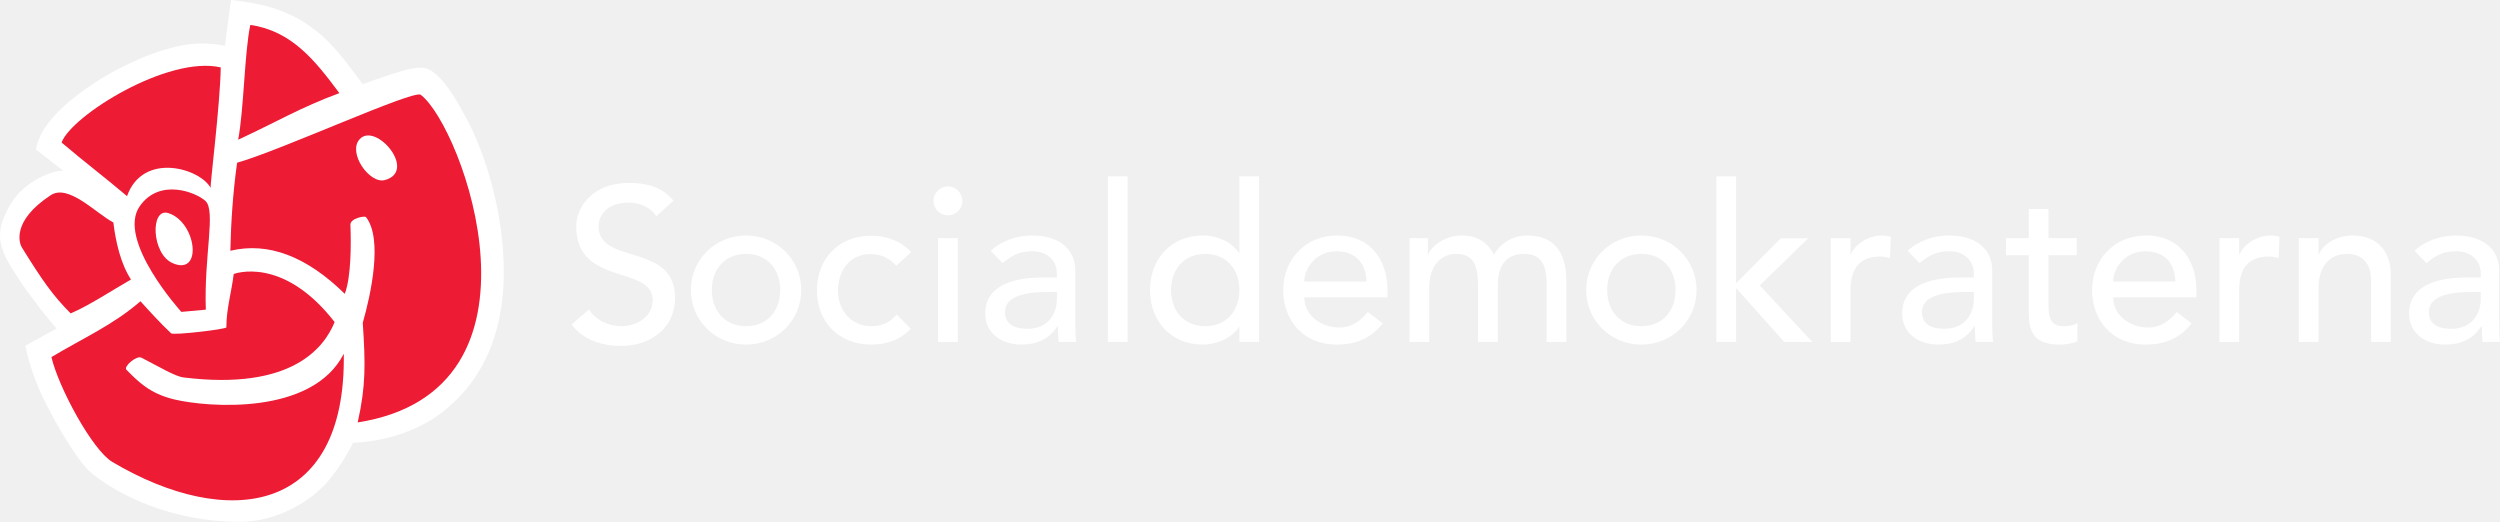
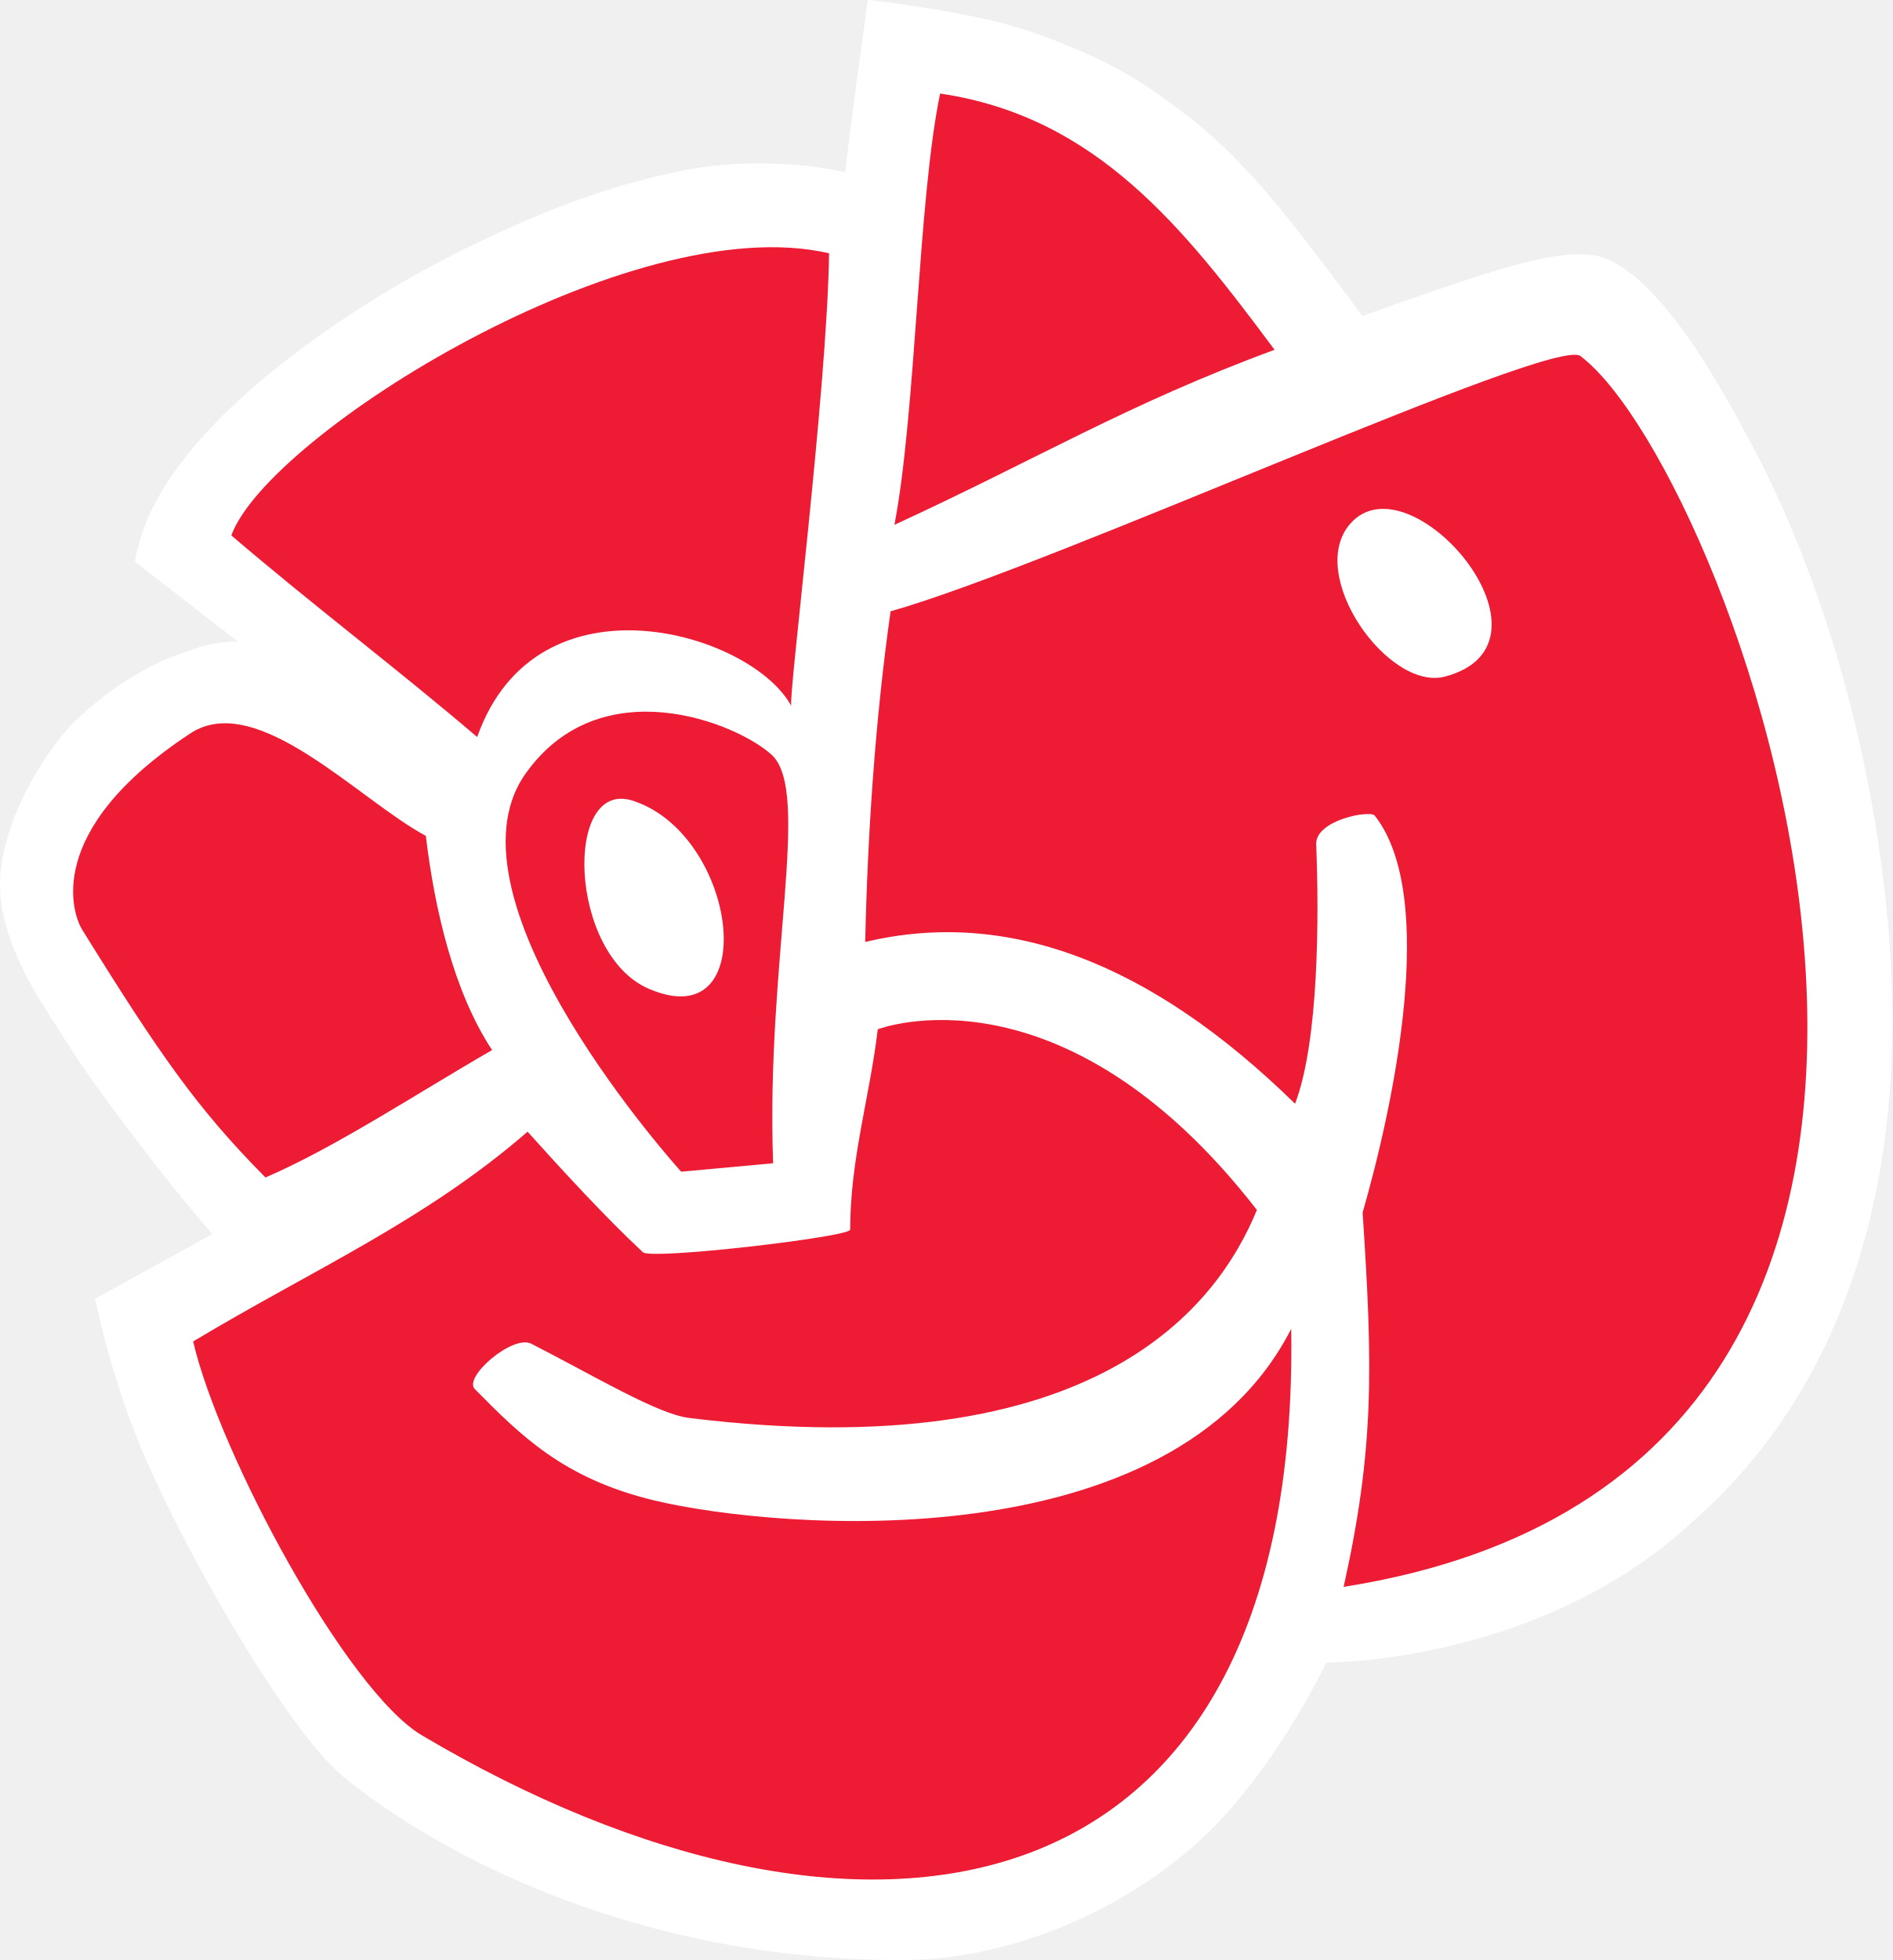
- <svg xmlns="http://www.w3.org/2000/svg" id="Lager_1" data-name="Lager 1" viewBox="0 0 973 203.06">
-   <defs>
-     <style>
-       .cls-1 {
-         clip-path: url(#clippath);
-       }
- 
-       .cls-2 {
-         fill: none;
-       }
- 
-       .cls-2, .cls-3, .cls-4 {
-         stroke-width: 0px;
-       }
- 
-       .cls-5 {
-         clip-path: url(#clippath-1);
-       }
- 
-       .cls-6 {
-         clip-path: url(#clippath-3);
-       }
- 
-       .cls-7 {
-         clip-path: url(#clippath-2);
-       }
- 
-       .cls-3 {
-         fill: #fff;
-       }
- 
-       .cls-4 {
-         fill: #ed1b34;
-       }
-     </style>
-     <clipPath id="clippath">
-       <rect class="cls-2" width="973" height="203.06" />
-     </clipPath>
-     <clipPath id="clippath-1">
-       <rect class="cls-2" y="0" width="973" height="203.06" />
-     </clipPath>
-     <clipPath id="clippath-2">
-       <rect class="cls-2" y="0" width="973" height="203.06" />
-     </clipPath>
-     <clipPath id="clippath-3">
-       <rect class="cls-2" y="0" width="973" height="203.06" />
-     </clipPath>
-   </defs>
-   <g id="S_logga_-_Liggande_Negativ" data-name="S logga - Liggande Negativ">
-     <g class="cls-1">
-       <g class="cls-5">
-         <path class="cls-3" d="M229.22,120.48c2.9,4.43,7.93,6.48,12.79,6.48,5.37,0,12.02-3.41,12.02-10.07,0-13.89-29.76-5.29-29.76-28.82,0-7.08,5.97-16.88,20.46-16.88,6.57,0,12.88,1.36,17.39,6.91l-6.65,6.05c-2.05-3.15-6.05-5.29-10.74-5.29-9.04,0-11.77,5.46-11.77,9.21,0,15.26,29.76,6.14,29.76,27.89,0,11.68-9.38,18.67-20.98,18.67-7.76,0-15.17-2.64-19.27-8.36l6.74-5.8Z" />
-         <path class="cls-3" d="M290.36,91.65c12.02,0,21.49,9.46,21.49,21.23s-9.46,21.23-21.49,21.23-21.48-9.47-21.48-21.23,9.46-21.23,21.48-21.23M290.36,126.95c8.19,0,13.3-5.88,13.3-14.07s-5.12-14.07-13.3-14.07-13.3,5.88-13.3,14.07,5.12,14.07,13.3,14.07" />
-         <path class="cls-3" d="M348.82,103.42c-2.81-2.99-5.8-4.52-10.06-4.52-8.35,0-12.62,6.73-12.62,14.32s5.12,13.73,13.05,13.73c4.26,0,7.25-1.54,9.8-4.52l5.46,5.46c-4.01,4.44-9.47,6.22-15.35,6.22-12.45,0-21.14-8.61-21.14-21.06s8.52-21.32,21.14-21.32c5.88,0,11.51,2.05,15.52,6.4l-5.8,5.29Z" />
-         <path class="cls-3" d="M368.93,72.55c3.07,0,5.63,2.56,5.63,5.63s-2.56,5.63-5.63,5.63-5.63-2.56-5.63-5.63,2.56-5.63,5.63-5.63M365.1,92.68h7.67v40.42h-7.67v-40.42Z" />
-         <path class="cls-3" d="M385.59,97.62c4.26-4.01,10.4-5.97,16.03-5.97,11.93,0,16.88,6.48,16.88,13.47v20.63c0,2.82.09,5.2.34,7.33h-6.82c-.17-2.05-.26-4.09-.26-6.14h-.17c-3.41,5.2-8.02,7.16-14.15,7.16-7.5,0-13.98-4.26-13.98-12.11,0-10.41,9.97-13.98,22.25-13.98h5.63v-1.7c0-4.18-3.07-8.53-9.64-8.53-5.88,0-8.7,2.47-11.51,4.6l-4.6-4.78ZM407.25,113.65c-7.25,0-16.11,1.28-16.11,7.76,0,4.6,3.41,6.56,8.7,6.56,8.53,0,11.51-6.31,11.51-11.76v-2.56h-4.09Z" />
-         <rect class="cls-3" x="431.17" y="68.63" width="7.68" height="64.46" />
-         <path class="cls-3" d="M490.04,133.09h-7.67v-5.8h-.17c-2.98,4.35-8.61,6.82-14.07,6.82-12.53,0-20.55-9.3-20.55-21.23s8.1-21.23,20.55-21.23c5.8,0,11.34,2.64,14.07,6.82h.17v-29.84h7.67v64.46ZM482.37,112.89c0-8.19-5.12-14.07-13.3-14.07s-13.3,5.89-13.3,14.07,5.12,14.07,13.3,14.07,13.3-5.88,13.3-14.07" />
-         <path class="cls-3" d="M507.62,115.7c0,7.08,6.57,11.77,13.64,11.77,4.69,0,8.1-2.39,11.08-6.05l5.8,4.43c-4.26,5.54-10.15,8.27-17.91,8.27-12.79,0-20.8-9.21-20.8-21.23s8.78-21.23,20.89-21.23c14.24,0,19.7,10.91,19.7,21.32v2.73h-32.4ZM531.84,109.56c-.17-6.74-3.92-11.77-11.68-11.77s-12.53,6.4-12.53,11.77h24.22Z" />
-         <path class="cls-3" d="M548.57,92.67h7.16v6.31h.17c.77-2.39,5.72-7.33,12.96-7.33,5.97,0,10.07,2.56,12.63,7.51,2.64-4.95,7.93-7.51,12.78-7.51,12.45,0,15.35,8.87,15.35,17.91v23.53h-7.67v-22.51c0-6.14-1.28-11.77-8.7-11.77s-10.31,5.03-10.31,12.2v22.08h-7.68v-21.15c0-7.68-1.1-13.13-8.52-13.13-5.54,0-10.49,4.18-10.49,13.3v20.98h-7.67v-40.42Z" />
-         <path class="cls-3" d="M638.82,91.65c12.02,0,21.49,9.46,21.49,21.23s-9.46,21.23-21.49,21.23-21.48-9.47-21.48-21.23,9.46-21.23,21.48-21.23M638.82,126.95c8.19,0,13.3-5.88,13.3-14.07s-5.11-14.07-13.3-14.07-13.3,5.88-13.3,14.07,5.12,14.07,13.3,14.07" />
-         <polygon class="cls-3" points="668.01 68.63 675.68 68.63 675.68 110.24 693.07 92.76 703.73 92.76 684.89 111.09 705.35 133.09 694.43 133.09 675.68 112.11 675.68 133.09 668.01 133.09 668.01 68.63" />
-         <path class="cls-3" d="M712.56,92.67h7.67v6.23h.17c1.96-4.27,7.08-7.25,12.11-7.25,1.19,0,2.39.17,3.41.51l-.34,8.27c-1.28-.34-2.56-.59-3.75-.59-7.5,0-11.6,4.09-11.6,12.96v20.3h-7.67v-40.42Z" />
-         <path class="cls-3" d="M742.46,97.62c4.26-4.01,10.4-5.97,16.03-5.97,11.93,0,16.88,6.48,16.88,13.47v20.63c0,2.82.08,5.2.34,7.33h-6.81c-.17-2.05-.26-4.09-.26-6.14h-.17c-3.41,5.2-8.02,7.16-14.16,7.16-7.5,0-13.98-4.26-13.98-12.11,0-10.41,9.97-13.98,22.25-13.98h5.63v-1.7c0-4.18-3.07-8.53-9.64-8.53-5.88,0-8.69,2.47-11.51,4.6l-4.61-4.78ZM764.13,113.65c-7.25,0-16.12,1.28-16.12,7.76,0,4.6,3.41,6.56,8.69,6.56,8.53,0,11.52-6.31,11.52-11.76v-2.56h-4.09Z" />
-         <path class="cls-3" d="M808.27,99.33h-11v18.33c0,4.52,0,9.3,5.8,9.3,1.79,0,3.92-.26,5.46-1.19v6.99c-1.79,1.03-5.37,1.37-6.91,1.37-11.85,0-12.02-7.25-12.02-13.73v-21.06h-8.86v-6.65h8.86v-11.34h7.67v11.34h11v6.65Z" />
-         <path class="cls-3" d="M822.45,115.7c0,7.08,6.57,11.77,13.64,11.77,4.69,0,8.1-2.39,11.08-6.05l5.8,4.43c-4.26,5.54-10.15,8.27-17.91,8.27-12.79,0-20.81-9.21-20.81-21.23s8.79-21.23,20.9-21.23c14.24,0,19.7,10.91,19.7,21.32v2.73h-32.4ZM846.66,109.56c-.17-6.74-3.92-11.77-11.68-11.77s-12.53,6.4-12.53,11.77h24.21Z" />
-         <path class="cls-3" d="M863.81,92.67h7.67v6.23h.18c1.96-4.27,7.08-7.25,12.1-7.25,1.19,0,2.39.17,3.41.51l-.34,8.27c-1.28-.34-2.56-.59-3.75-.59-7.5,0-11.6,4.09-11.6,12.96v20.3h-7.67v-40.42Z" />
-         <path class="cls-3" d="M894.7,92.67h7.67v6.23h.17c1.96-4.27,7.08-7.25,13.3-7.25,7.85,0,14.67,4.69,14.67,15.43v26.01h-7.67v-23.88c0-7.59-4.35-10.4-9.21-10.4-6.39,0-11.26,4.1-11.26,13.47v20.81h-7.67v-40.42Z" />
-       </g>
-       <g class="cls-7">
-         <path class="cls-3" d="M939.75,97.62c4.26-4.01,10.4-5.97,16.03-5.97,11.93,0,16.88,6.48,16.88,13.47v20.63c0,2.82.08,5.2.34,7.33h-6.82c-.17-2.05-.25-4.09-.25-6.14h-.17c-3.41,5.2-8.02,7.16-14.15,7.16-7.5,0-13.98-4.26-13.98-12.11,0-10.41,9.97-13.98,22.25-13.98h5.63v-1.7c0-4.18-3.07-8.53-9.64-8.53-5.89,0-8.69,2.47-11.51,4.6l-4.61-4.78ZM961.41,113.65c-7.25,0-16.11,1.28-16.11,7.76,0,4.6,3.41,6.56,8.69,6.56,8.53,0,11.52-6.31,11.52-11.76v-2.56h-4.09Z" />
-         <path class="cls-3" d="M195.74,97.01c-1.68-21.16-7.99-39-13.69-49.92-3.89-7.48-7.5-13.31-10.92-16.79-1.22-1.3-3.73-3.63-6.27-3.89-2.58-.26-5.94.3-12.96,2.62-5.27,1.74-9.21,3.17-10.72,3.73-.75-1.02-2.24-3.03-3.39-4.54-3.87-5.08-8.56-11.32-14.15-15.73-3.91-3.09-7.44-5.51-12.58-7.57-3.31-1.43-6.61-2.45-9.6-3.08C95.99.68,91.18.13,89.93,0c-.12.88-.49,3.58-.96,6.92-.6,4.27-1.36,10.57-1.4,10.92-4.76-1.07-11.26-1.26-16.56-.22-9.39,1.83-17.35,5.42-23.64,8.56-7.81,3.9-13.89,8.2-17.3,10.84-6.36,4.84-10.47,9.41-12.85,13.13-1.47,2.3-2.29,4.36-2.73,5.85-.33,1.11-.45,1.88-.49,2.2l10.65,8.29c-1.41-.05-3.12.27-4.41.7-3.59,1.23-4.62,1.83-6.03,2.65-2.59,1.5-4.58,3.11-6.57,5.01C4.4,78.19-.01,85.43,0,91.72c0,.93.09,1.86.28,2.77,1.2,5.7,4.46,10.01,7.09,14.21,1.7,2.72,5.31,7.53,8.48,11.65,3,3.88,5.86,7.15,6.15,7.51l-12.15,6.71.21.86h0c.15.73.44,2,.88,3.66.71,2.68,1.83,6.36,3.43,10.33,4.18,10.39,15.4,29.97,21.27,34.73,10.27,8.35,30.81,18.93,57.56,18.93.2,0,.4,0,.6,0,12.12-.06,24.92-6.27,32.53-14.36,3.35-3.56,6.1-7.63,8.02-10.81,1.92-3.19,2.98-5.46,2.99-5.46l.06-.12.13-.05s.07-.02.11-.02c.45,0,21.81-.09,37.37-14.24,3.97-3.62,21.06-17.89,21.08-52.22,0-2.79-.11-5.71-.36-8.77" />
-         <path class="cls-4" d="M97.42,9.69c-2.3,11.01-2.48,32.91-4.73,44.68,14.93-6.88,24.07-12.48,39.39-18.13-9.42-12.64-18.45-24.16-34.65-26.55" />
-         <path class="cls-4" d="M67.81,155.45c-9.48-2.27-13.94-6.82-18.61-11.55-1.22-1.23,3.94-5.67,5.85-4.69,6.61,3.38,13.09,7.29,16.35,7.69,42.37,5.22,54.83-11.76,58.84-21.55-20.25-26.09-39.28-18.71-39.28-18.71-.84,7.05-2.85,13.43-2.86,20.76.05.74-20.87,3.19-21.5,2.32-3.89-3.62-8.43-8.58-11.93-12.47-10.68,9.26-22.35,14.34-34.65,21.73,2.71,11.68,15.89,36.18,23.7,40.81,44.93,26.65,91.07,20.56,90.08-42.11-12.3,24.13-52.95,20.88-65.98,17.78" />
-       </g>
-       <g class="cls-6">
-         <path class="cls-4" d="M149.75,70.09c-5.88,1.58-14.51-10.57-9.82-15.86,6.21-7.01,22.75,12.4,9.82,15.86M163.76,36.89c-2.77-2.08-54.42,21.63-71.48,26.45-1.59,11.25-2.39,23.12-2.63,34.26,14.71-3.51,29.58,2.1,44.54,16.76,2.49-6.5,2.49-19.5,2.19-26.89-.09-2.51,5.6-3.57,6.07-2.97,6.62,8.42,1.88,30.23-1.26,41.13,1.05,15.99,1.23,24.41-1.97,38.78,78.86-12.41,40.62-115.44,24.53-127.51" />
-         <path class="cls-4" d="M50.99,108.79c-3.97-6-5.96-14.6-6.87-22.19-6.92-3.7-17.5-15.16-24.4-10.62-15.46,10.17-12.1,18.89-11.22,20.31,8.07,13.01,11.97,18.59,19,25.69,7.3-3.16,15.44-8.56,23.48-13.2" />
-         <path class="cls-4" d="M67.24,102.44c-8.35-3.58-8.85-21.8-1.68-19.49,10.93,3.52,13.48,24.57,1.68,19.49M54.43,80.19c-9.28,13.17,16.15,41.2,16.15,41.2l9.53-.87c-.76-20.87,3.98-38.46-.14-42.3-3.68-3.37-17.79-9.02-25.54,1.97" />
-         <path class="cls-4" d="M82,73.16c-.36-.64,3.72-32.67,3.91-46.92-20.49-4.77-58.16,18.79-61.94,29.23,8.68,7.41,16.96,13.63,25.47,20.88,6.2-17.51,28.54-10.77,32.55-3.2" />
+ <svg xmlns="http://www.w3.org/2000/svg" viewBox="0 0 692 716.56">
+   <clipPath id="a">
+     <path d="m0 0h692v716.56h-692z" />
+   </clipPath>
+   <clipPath id="b">
+     <path d="m0 0h692v716.56h-692z" />
+   </clipPath>
+   <g clip-path="url(#a)">
+     <g clip-path="url(#b)">
+       <path d="m690.74 342.32c-5.92-74.67-28.2-137.61-48.31-176.16-13.72-26.39-26.45-46.98-38.54-59.24-4.29-4.58-13.17-12.82-22.1-13.74-9.1-.93-20.98 1.05-45.74 9.23-18.61 6.15-32.49 11.18-37.83 13.15-2.64-3.59-7.9-10.69-11.96-16.01-13.67-17.93-30.18-39.93-49.92-55.51-13.81-10.91-26.26-19.43-44.4-26.7-11.66-5.05-23.31-8.66-33.86-10.87-19.33-4.05-36.32-6.01-40.74-6.47-.42 3.11-1.73 12.62-3.37 24.44-2.11 15.08-4.81 37.3-4.96 38.52-16.81-3.79-39.72-4.43-58.43-.79-33.13 6.46-61.22 19.14-83.41 30.21-27.56 13.77-49 28.92-61.07 38.23-22.44 17.1-36.93 33.2-45.34 46.32-5.2 8.12-8.07 15.4-9.64 20.65-1.16 3.91-1.6 6.63-1.75 7.77l37.59 29.24c-4.98-.16-11.02.94-15.55 2.49-12.66 4.33-16.31 6.45-21.3 9.34-9.12 5.27-16.15 10.99-23.18 17.68-11.41 11.8-26.97 37.38-26.93 59.56 0 3.3.32 6.58.98 9.77 4.24 20.13 15.75 35.32 25.01 50.14 6.01 9.6 18.74 26.58 29.93 41.11 10.58 13.7 20.68 25.23 21.7 26.49l-42.89 23.66.74 3.02h.01c.55 2.57 1.55 7.05 3.11 12.92 2.52 9.47 6.46 22.45 12.11 36.44 14.75 36.65 54.33 105.75 75.07 122.55 36.26 29.48 108.73 66.8 203.14 66.8.7 0 1.41 0 2.12-.03 42.77-.21 87.95-22.13 114.79-50.66 11.81-12.55 21.54-26.93 28.3-38.15 6.76-11.24 10.53-19.25 10.54-19.27l.21-.43.47-.17c.15-.06.26-.06.37-.06 1.6.01 76.98-.32 131.88-50.25 14.01-12.8 74.32-63.14 74.38-184.29 0-9.83-.39-20.14-1.26-30.93" fill="#fff" />
+       <g fill="#ed1b34">
+         <path d="m343.77 34.2c-8.11 38.86-8.77 116.15-16.71 157.67 52.7-24.26 84.95-44.04 139-63.99-33.23-44.61-65.1-85.24-122.29-93.68" />
+         <path d="m239.29 548.56c-33.45-8.01-49.19-24.06-65.68-40.75-4.28-4.34 13.91-20 20.66-16.56 23.32 11.93 46.18 25.72 57.7 27.14 149.5 18.41 193.49-41.5 207.62-76.05-71.47-92.06-138.62-66.04-138.62-66.04-2.96 24.9-10.08 47.41-10.09 73.25.17 2.63-73.66 11.27-75.86 8.2-13.73-12.77-29.74-30.27-42.11-44.01-37.67 32.7-78.87 50.61-122.28 76.68 9.58 41.21 56.06 127.66 83.64 144 158.56 94.04 321.37 72.55 317.87-148.6-43.39 85.14-186.85 73.67-232.85 62.74" />
+         <path d="m528.45 247.34c-20.75 5.58-51.2-37.28-34.64-55.96 21.92-24.73 80.28 43.75 34.64 55.96m49.44-117.18c-9.76-7.34-192.05 76.32-252.24 93.33-5.62 39.68-8.42 81.61-9.28 120.89 51.89-12.39 104.38 7.41 157.18 59.14 8.77-22.94 8.77-68.8 7.73-94.87-.31-8.87 19.78-12.59 21.41-10.47 23.36 29.71 6.65 106.67-4.43 145.13 3.72 56.44 4.34 86.13-6.94 136.83 278.28-43.78 143.34-407.37 86.57-449.97" />
+         <path d="m179.94 383.89c-14.01-21.17-21.03-51.5-24.23-78.3-24.41-13.05-61.76-53.5-86.12-37.46-54.57 35.9-42.7 66.67-39.58 71.69 28.47 45.91 42.23 65.59 67.06 90.66 25.76-11.13 54.49-30.2 82.87-46.59" />
+         <path d="m237.28 361.51c-29.45-12.62-31.24-76.94-5.93-68.79 38.56 12.41 47.57 86.69 5.93 68.79m-45.19-78.54c-32.74 46.46 56.99 145.39 56.99 145.39l33.62-3.08c-2.68-73.64 14.05-135.73-.48-149.28-12.98-11.88-62.79-31.83-90.13 6.97" />
+         <path d="m289.35 258.16c-1.29-2.26 13.11-115.27 13.81-165.56-72.29-16.82-205.24 66.3-218.57 103.15 30.63 26.17 59.85 48.08 89.89 73.7 21.87-61.8 100.71-38.02 114.88-11.29" />
      </g>
    </g>
  </g>
</svg>
